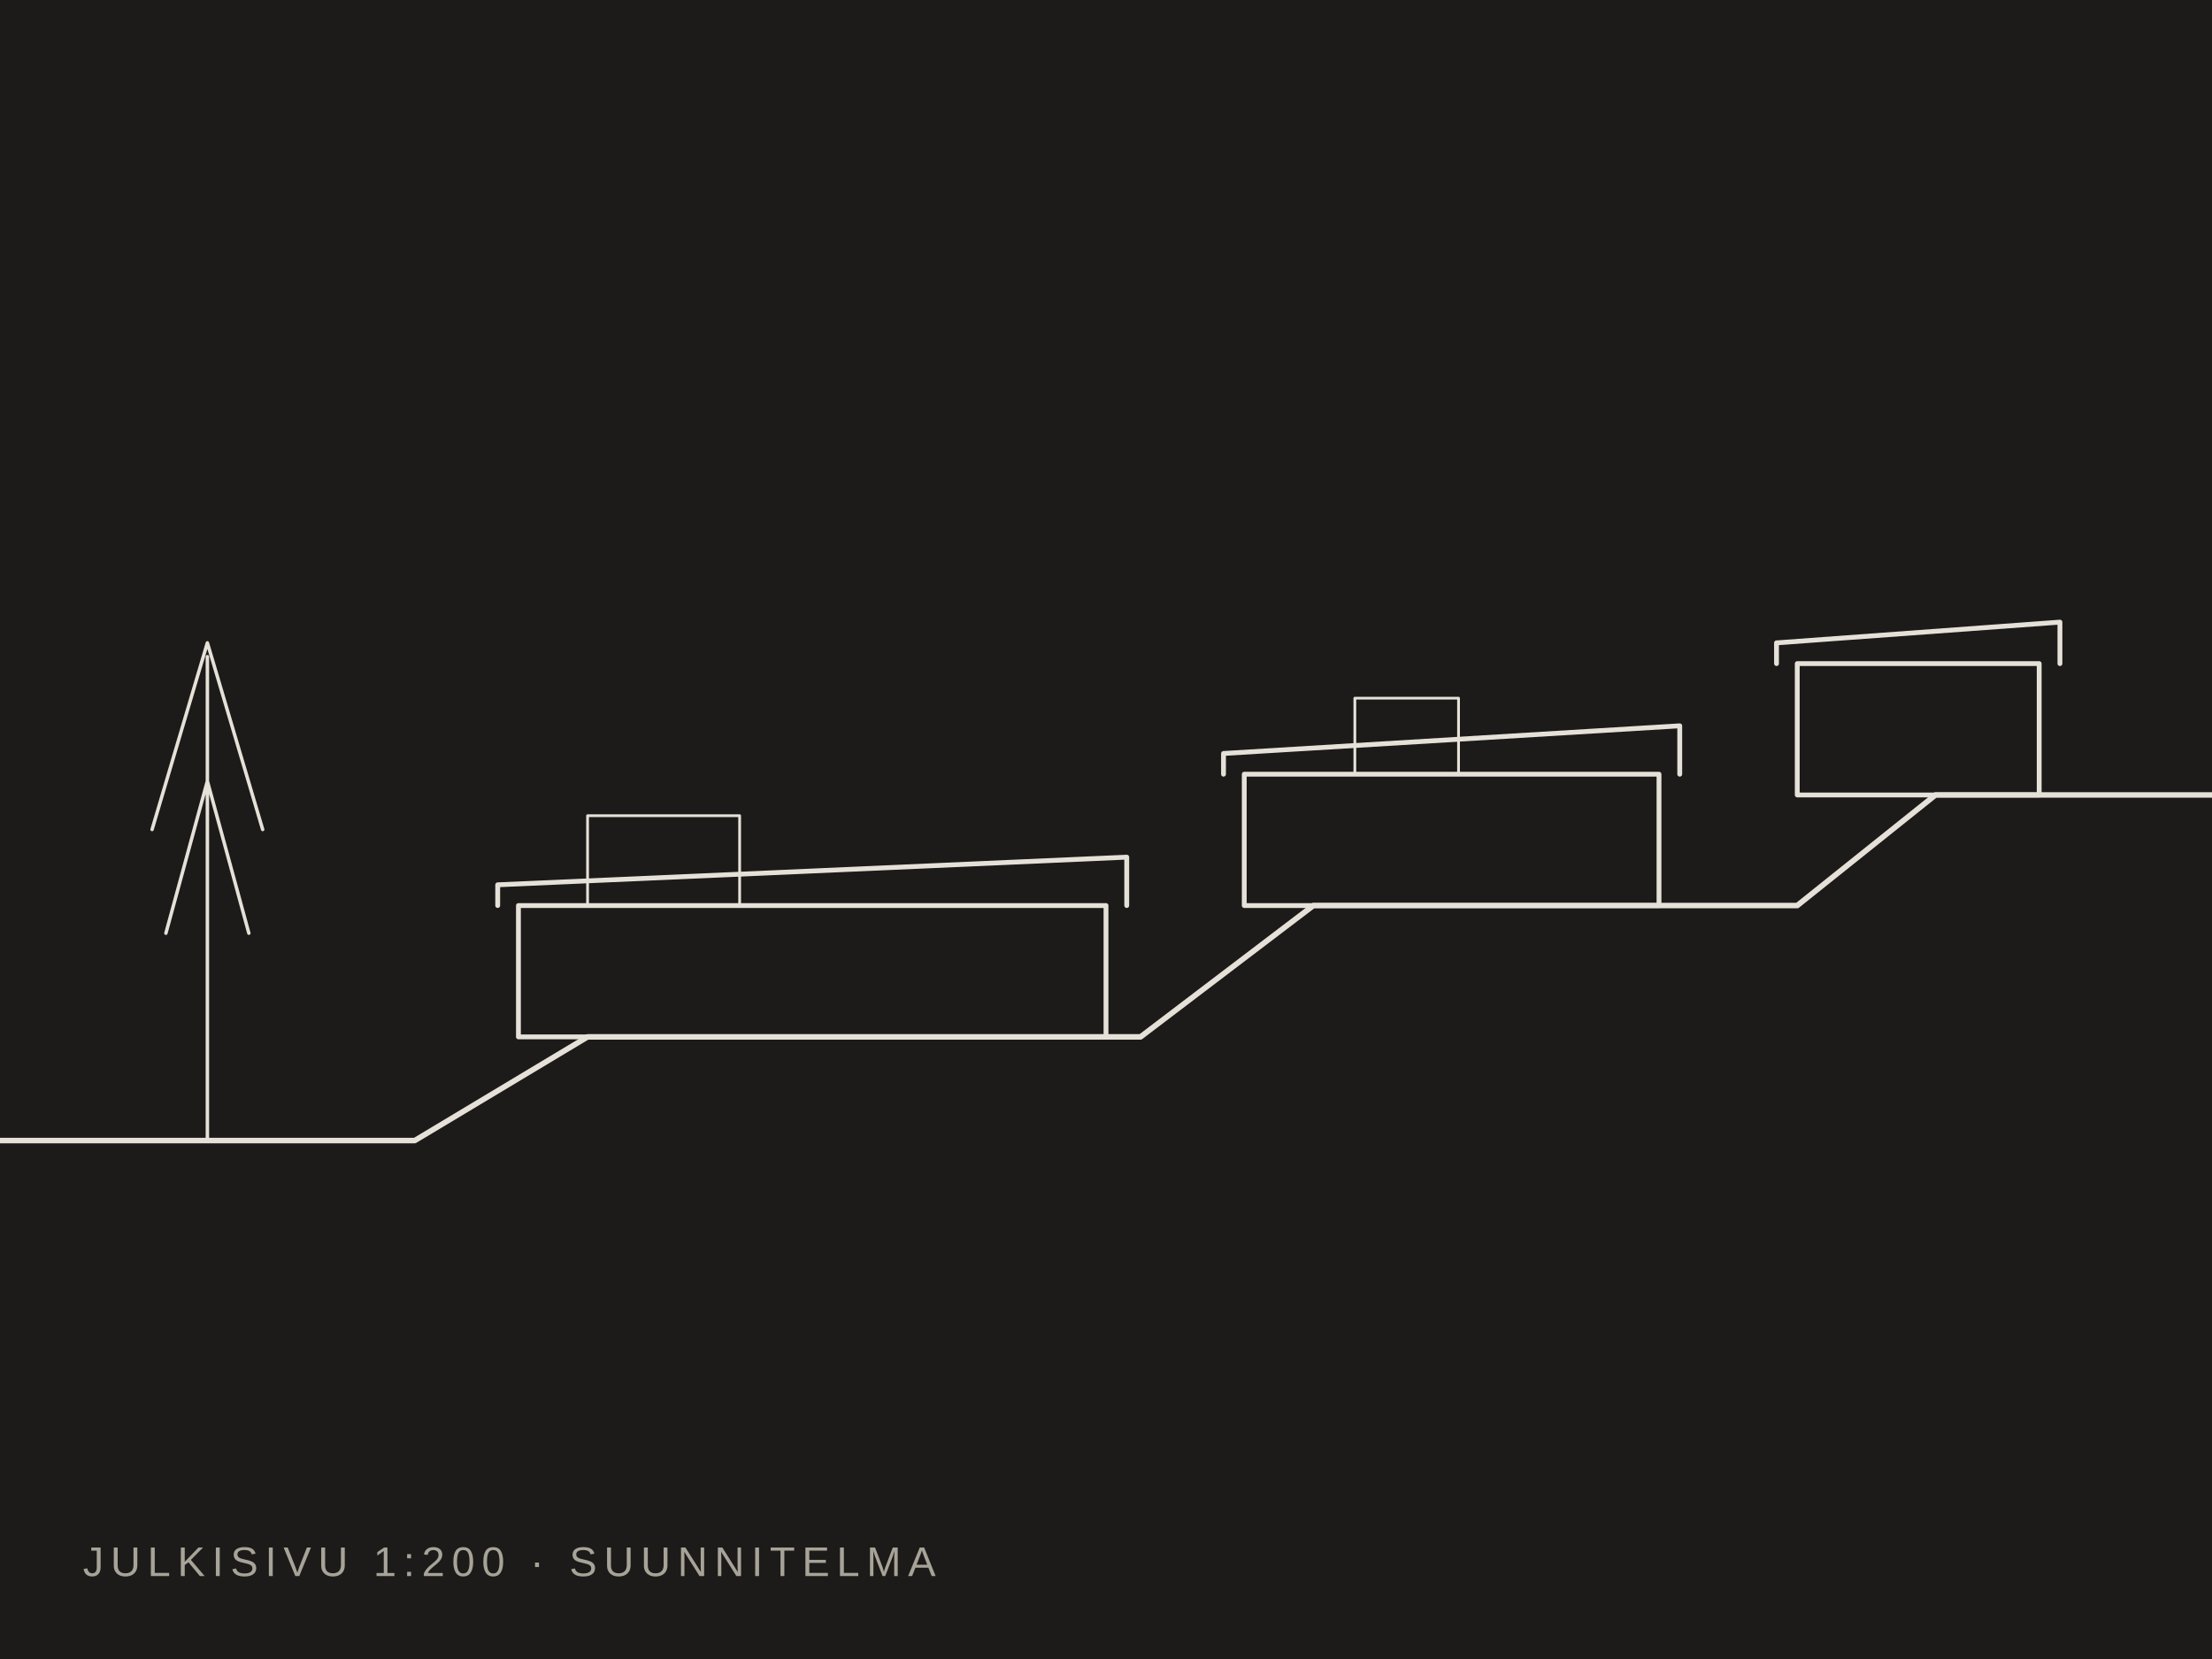
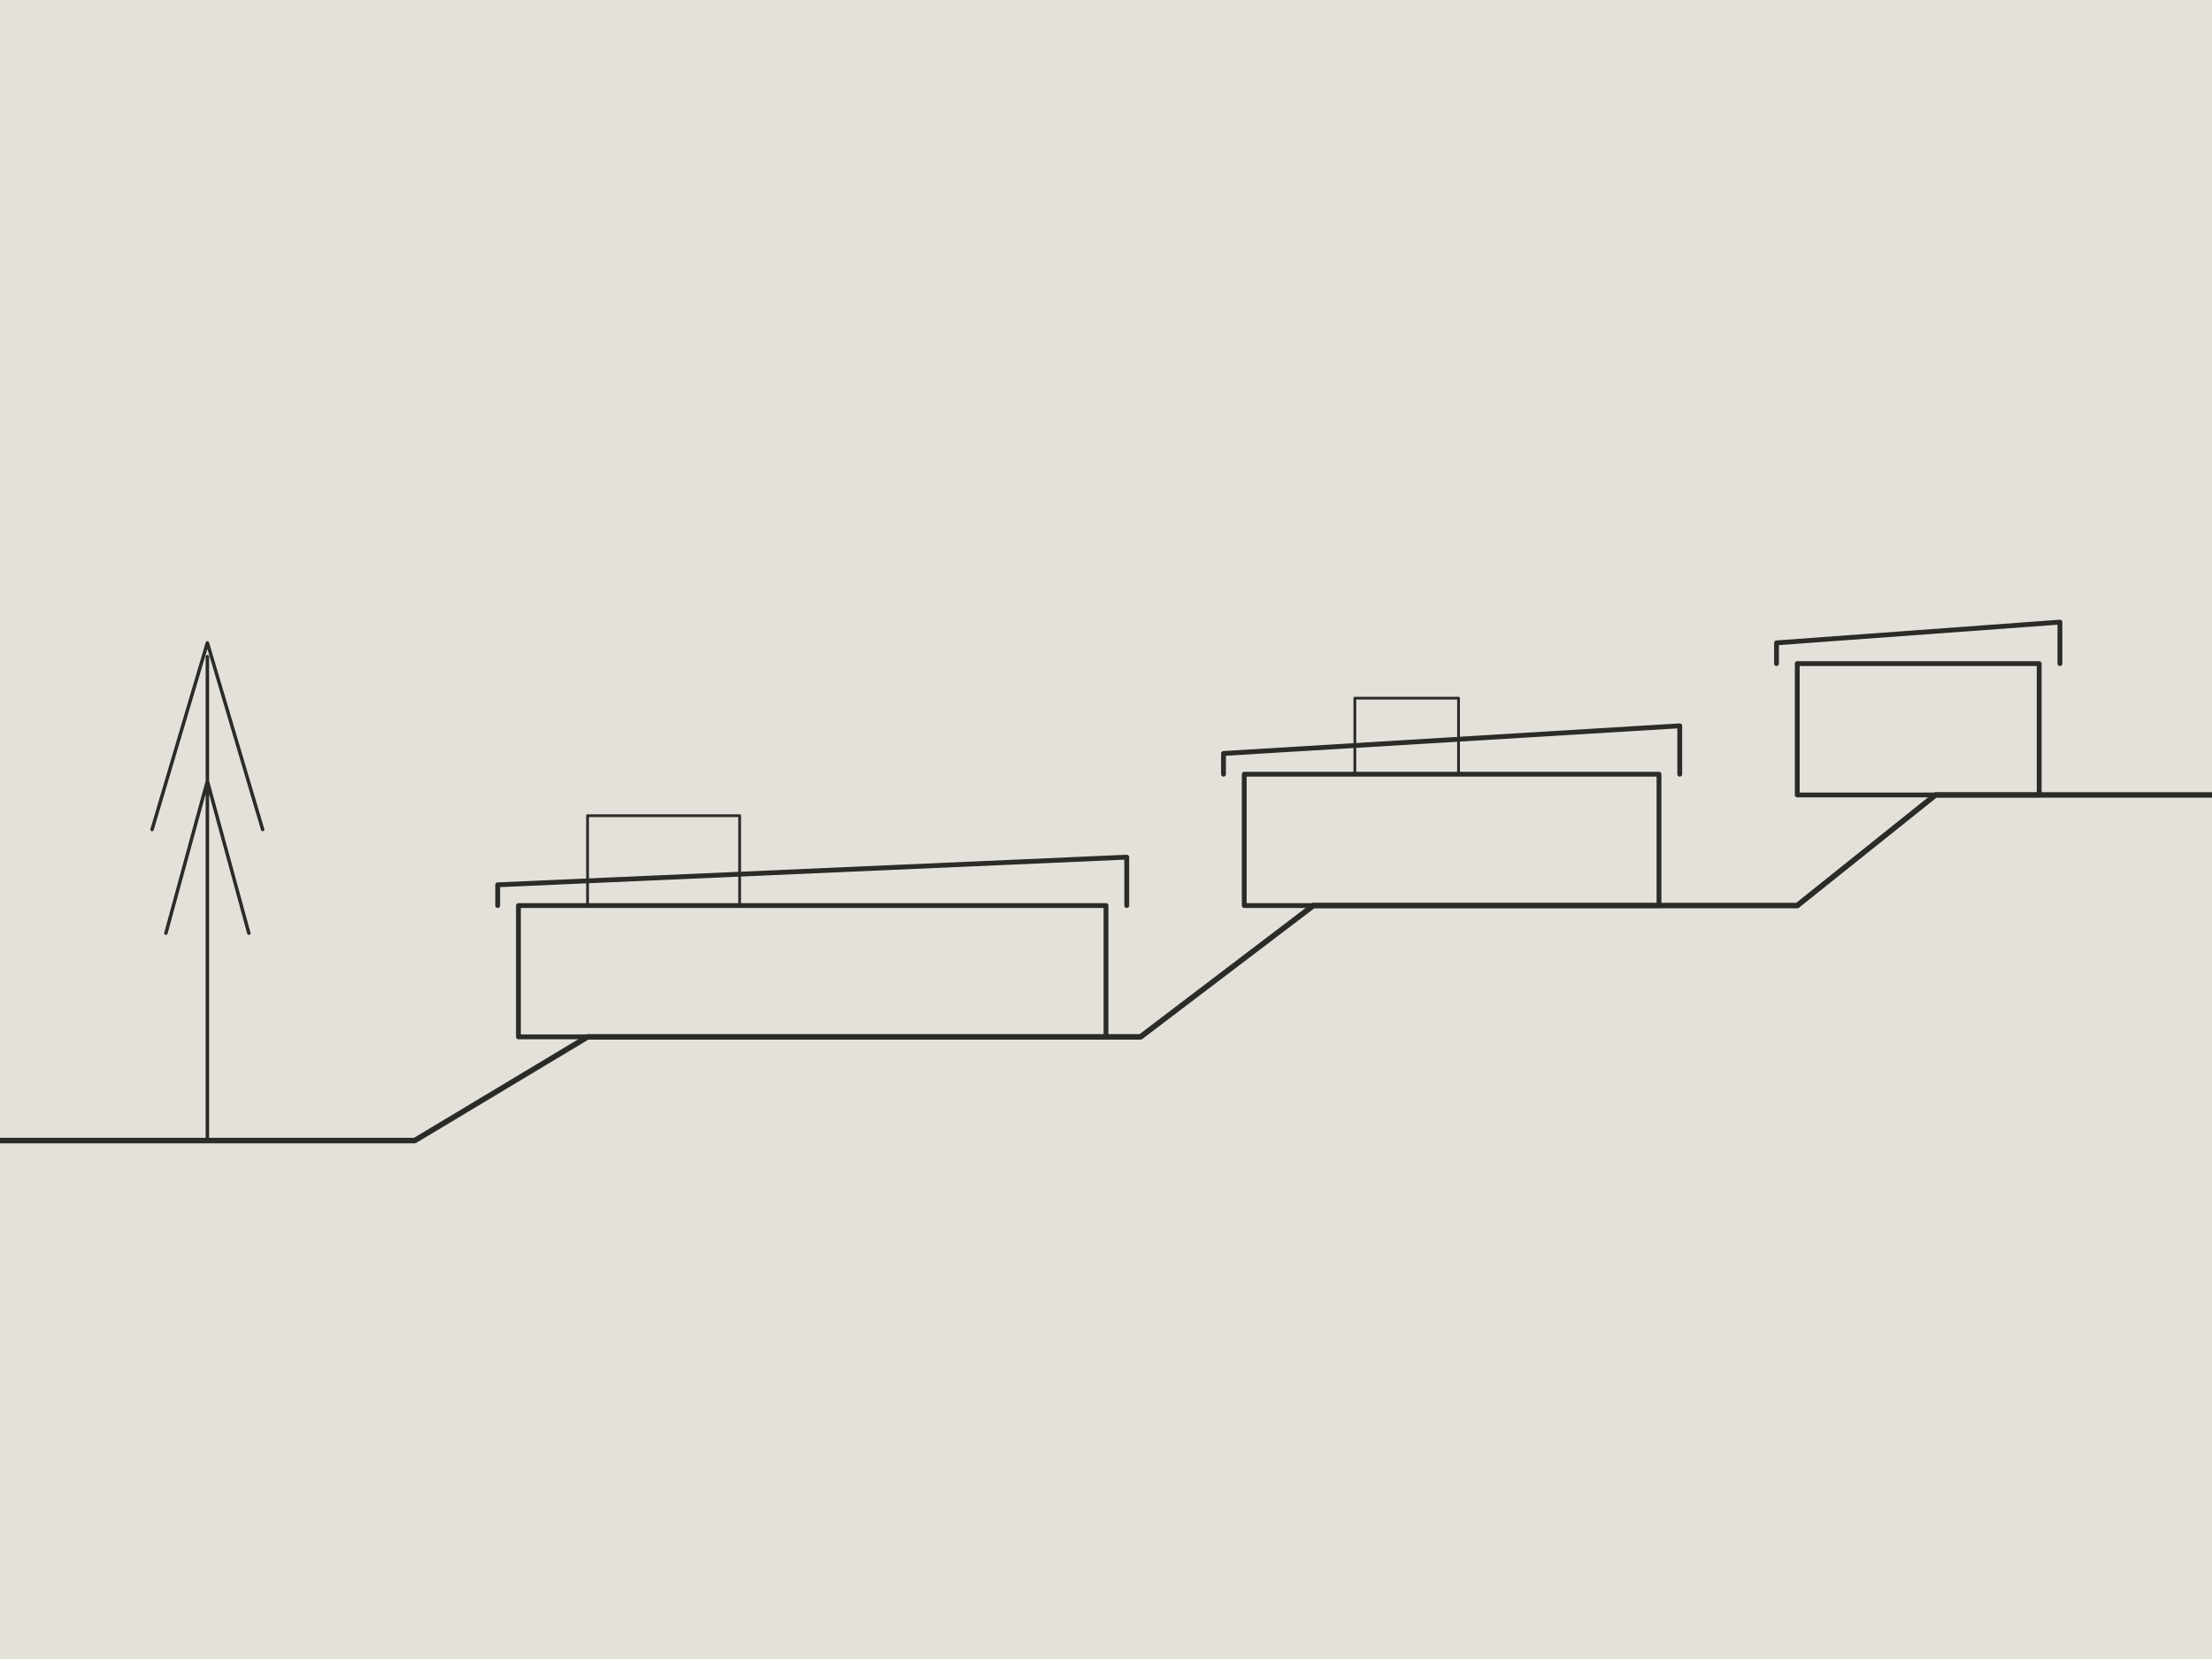
- <svg xmlns="http://www.w3.org/2000/svg" viewBox="0 0 640 480" fill="none" stroke="#e6e1d8" stroke-width="1.4" stroke-linecap="round" stroke-linejoin="round">
-   <rect width="640" height="480" fill="#1c1b19" stroke="none" />
+ <svg xmlns="http://www.w3.org/2000/svg" viewBox="0 0 640 480" fill="none" stroke="#2b2b28" stroke-width="1.4" stroke-linecap="round" stroke-linejoin="round">
+   <rect width="640" height="480" fill="#e4e1da" stroke="none" />
  <path d="M0 330 L120 330 L170 300 L330 300 L380 262 L520 262 L560 230 L640 230" stroke-width="1.6" />
  <rect x="150" y="262" width="170" height="38" />
  <path d="M144 262 L144 256 L326 248 L326 262" />
  <rect x="360" y="224" width="120" height="38" />
  <path d="M354 224 L354 218 L486 210 L486 224" />
  <rect x="520" y="192" width="70" height="38" />
  <path d="M514 192 L514 186 L596 180 L596 192" />
  <path d="M170 262 v-26 h44 v26 M392 224 v-22 h30 v22" stroke-width=".8" />
  <path d="M60 330 V190 M44 240 L60 186 L76 240 M48 270 L60 226 L72 270" stroke-width="1" />
-   <text x="24" y="456" font-family="Mona Sans, Arial, sans-serif" font-size="12" letter-spacing="2" fill="#a8a398" stroke="none">JULKISIVU 1:200 · SUUNNITELMA</text>
</svg>
